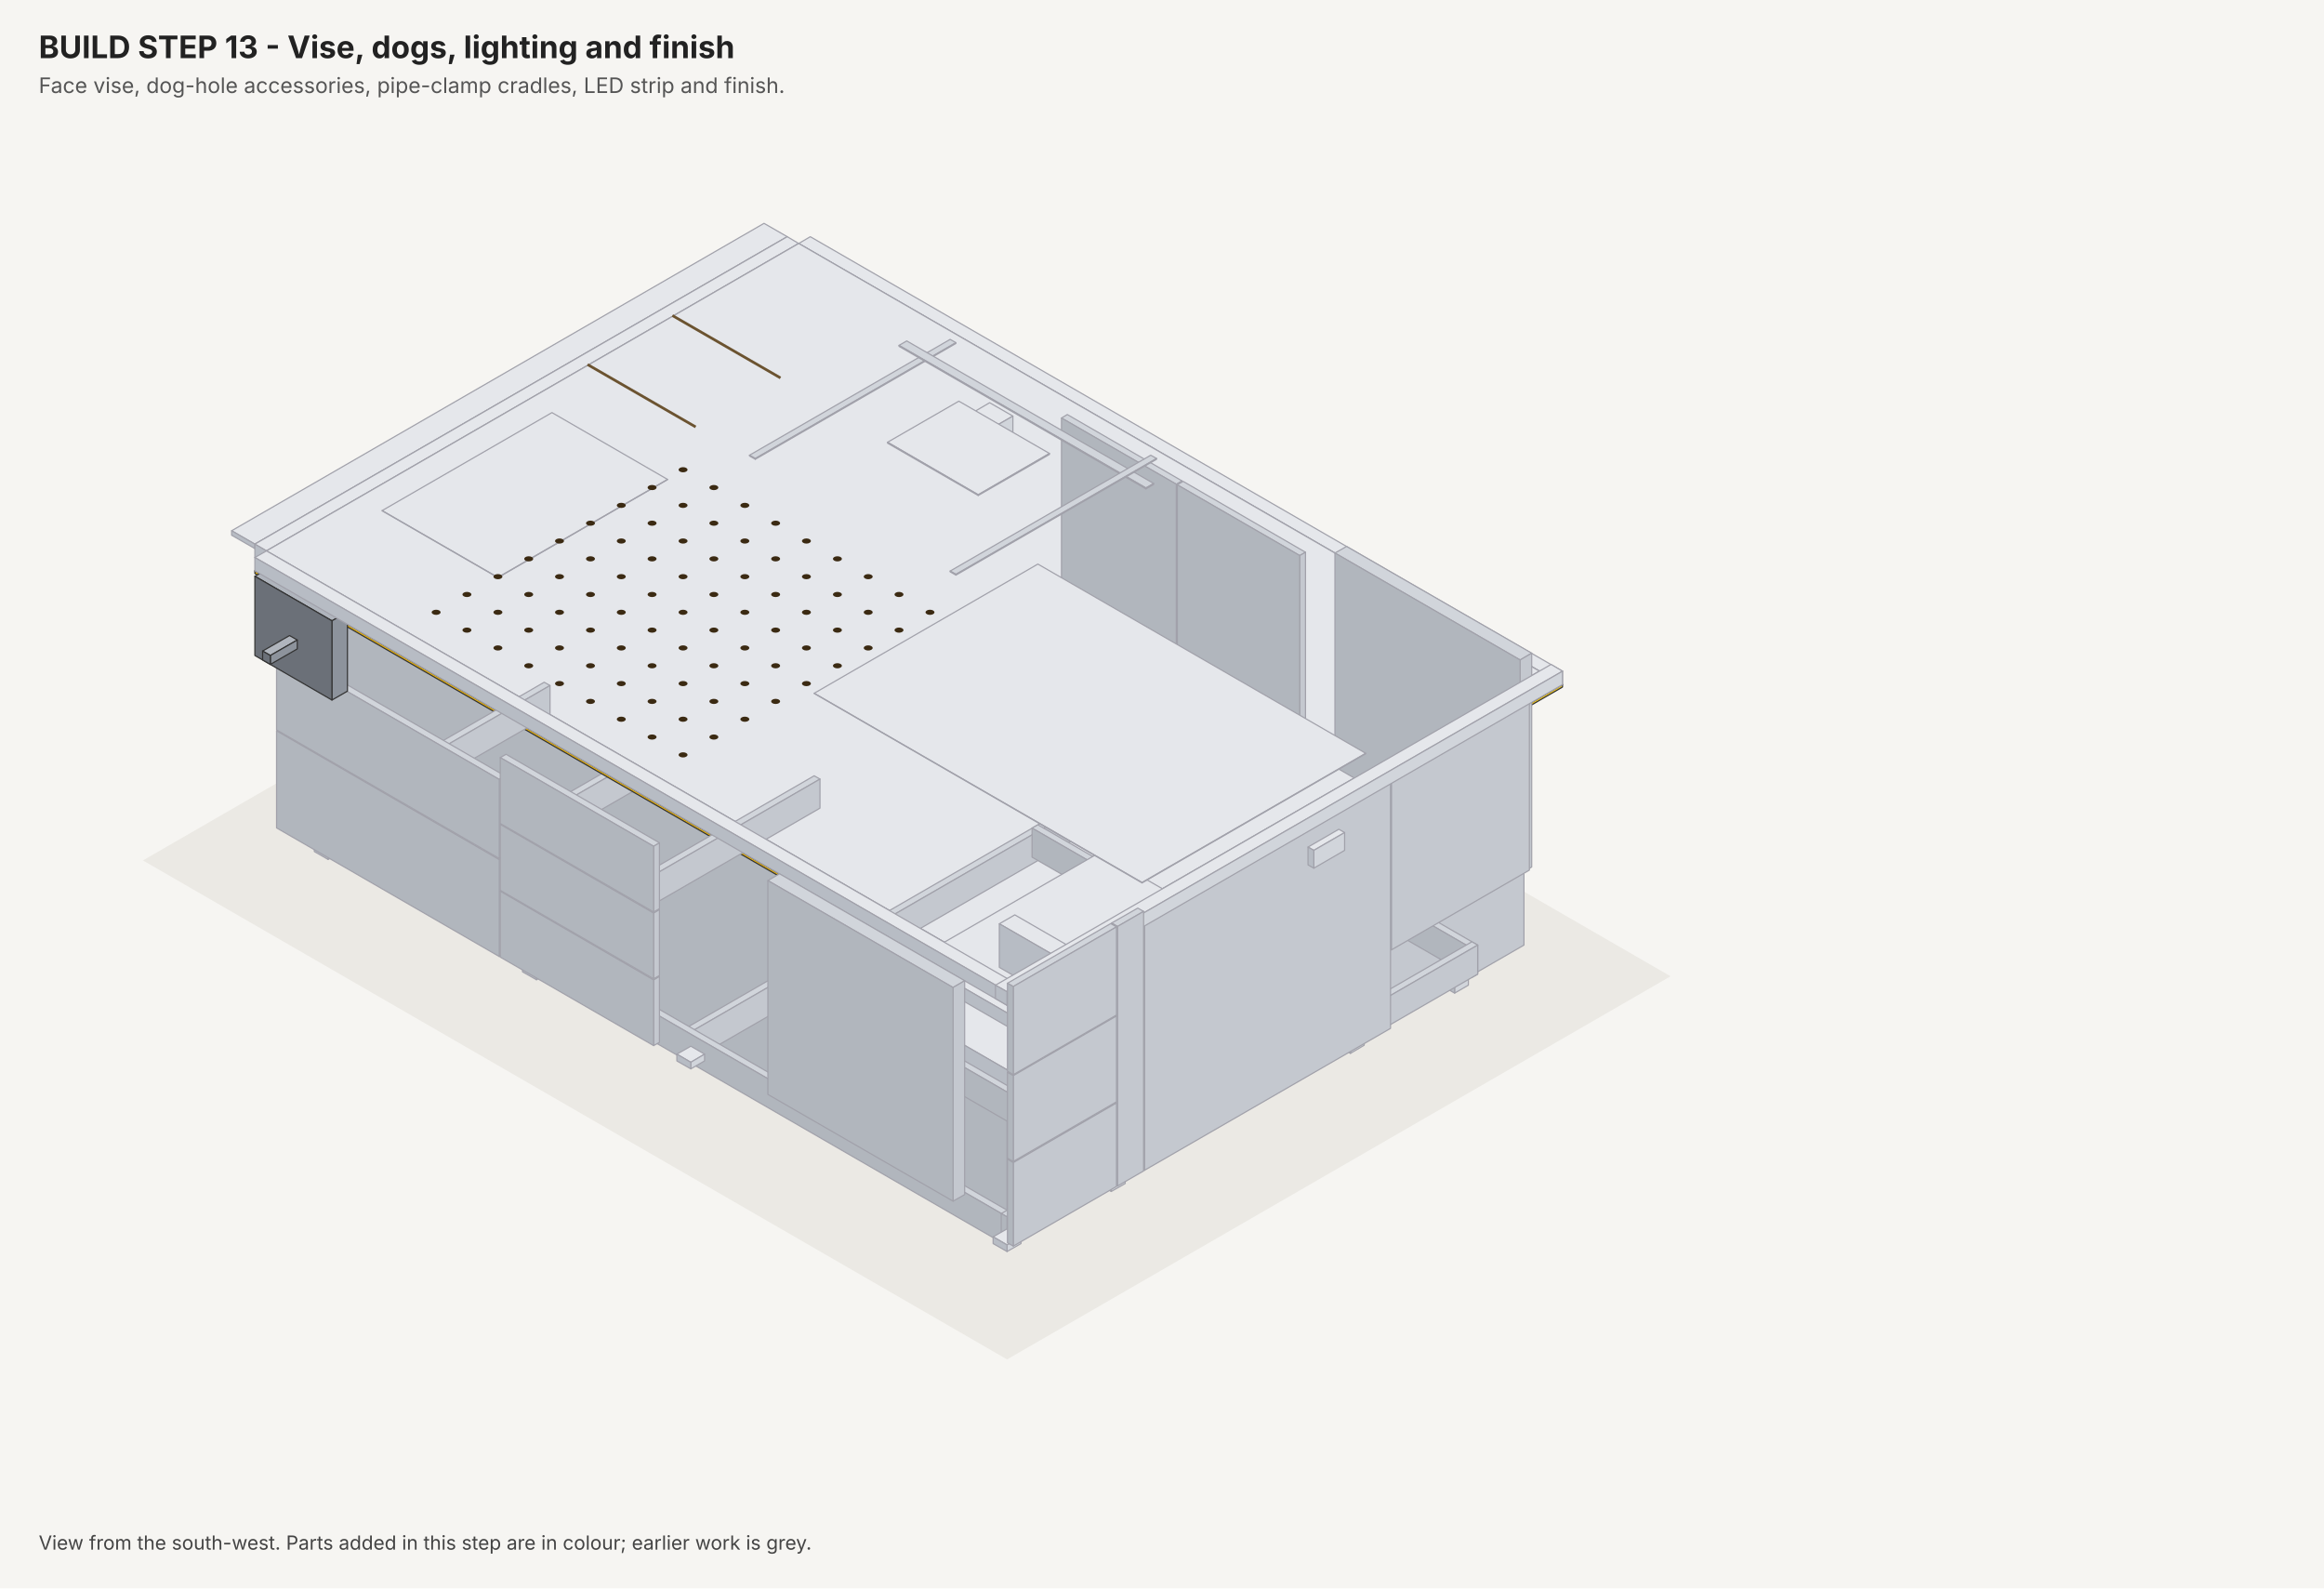
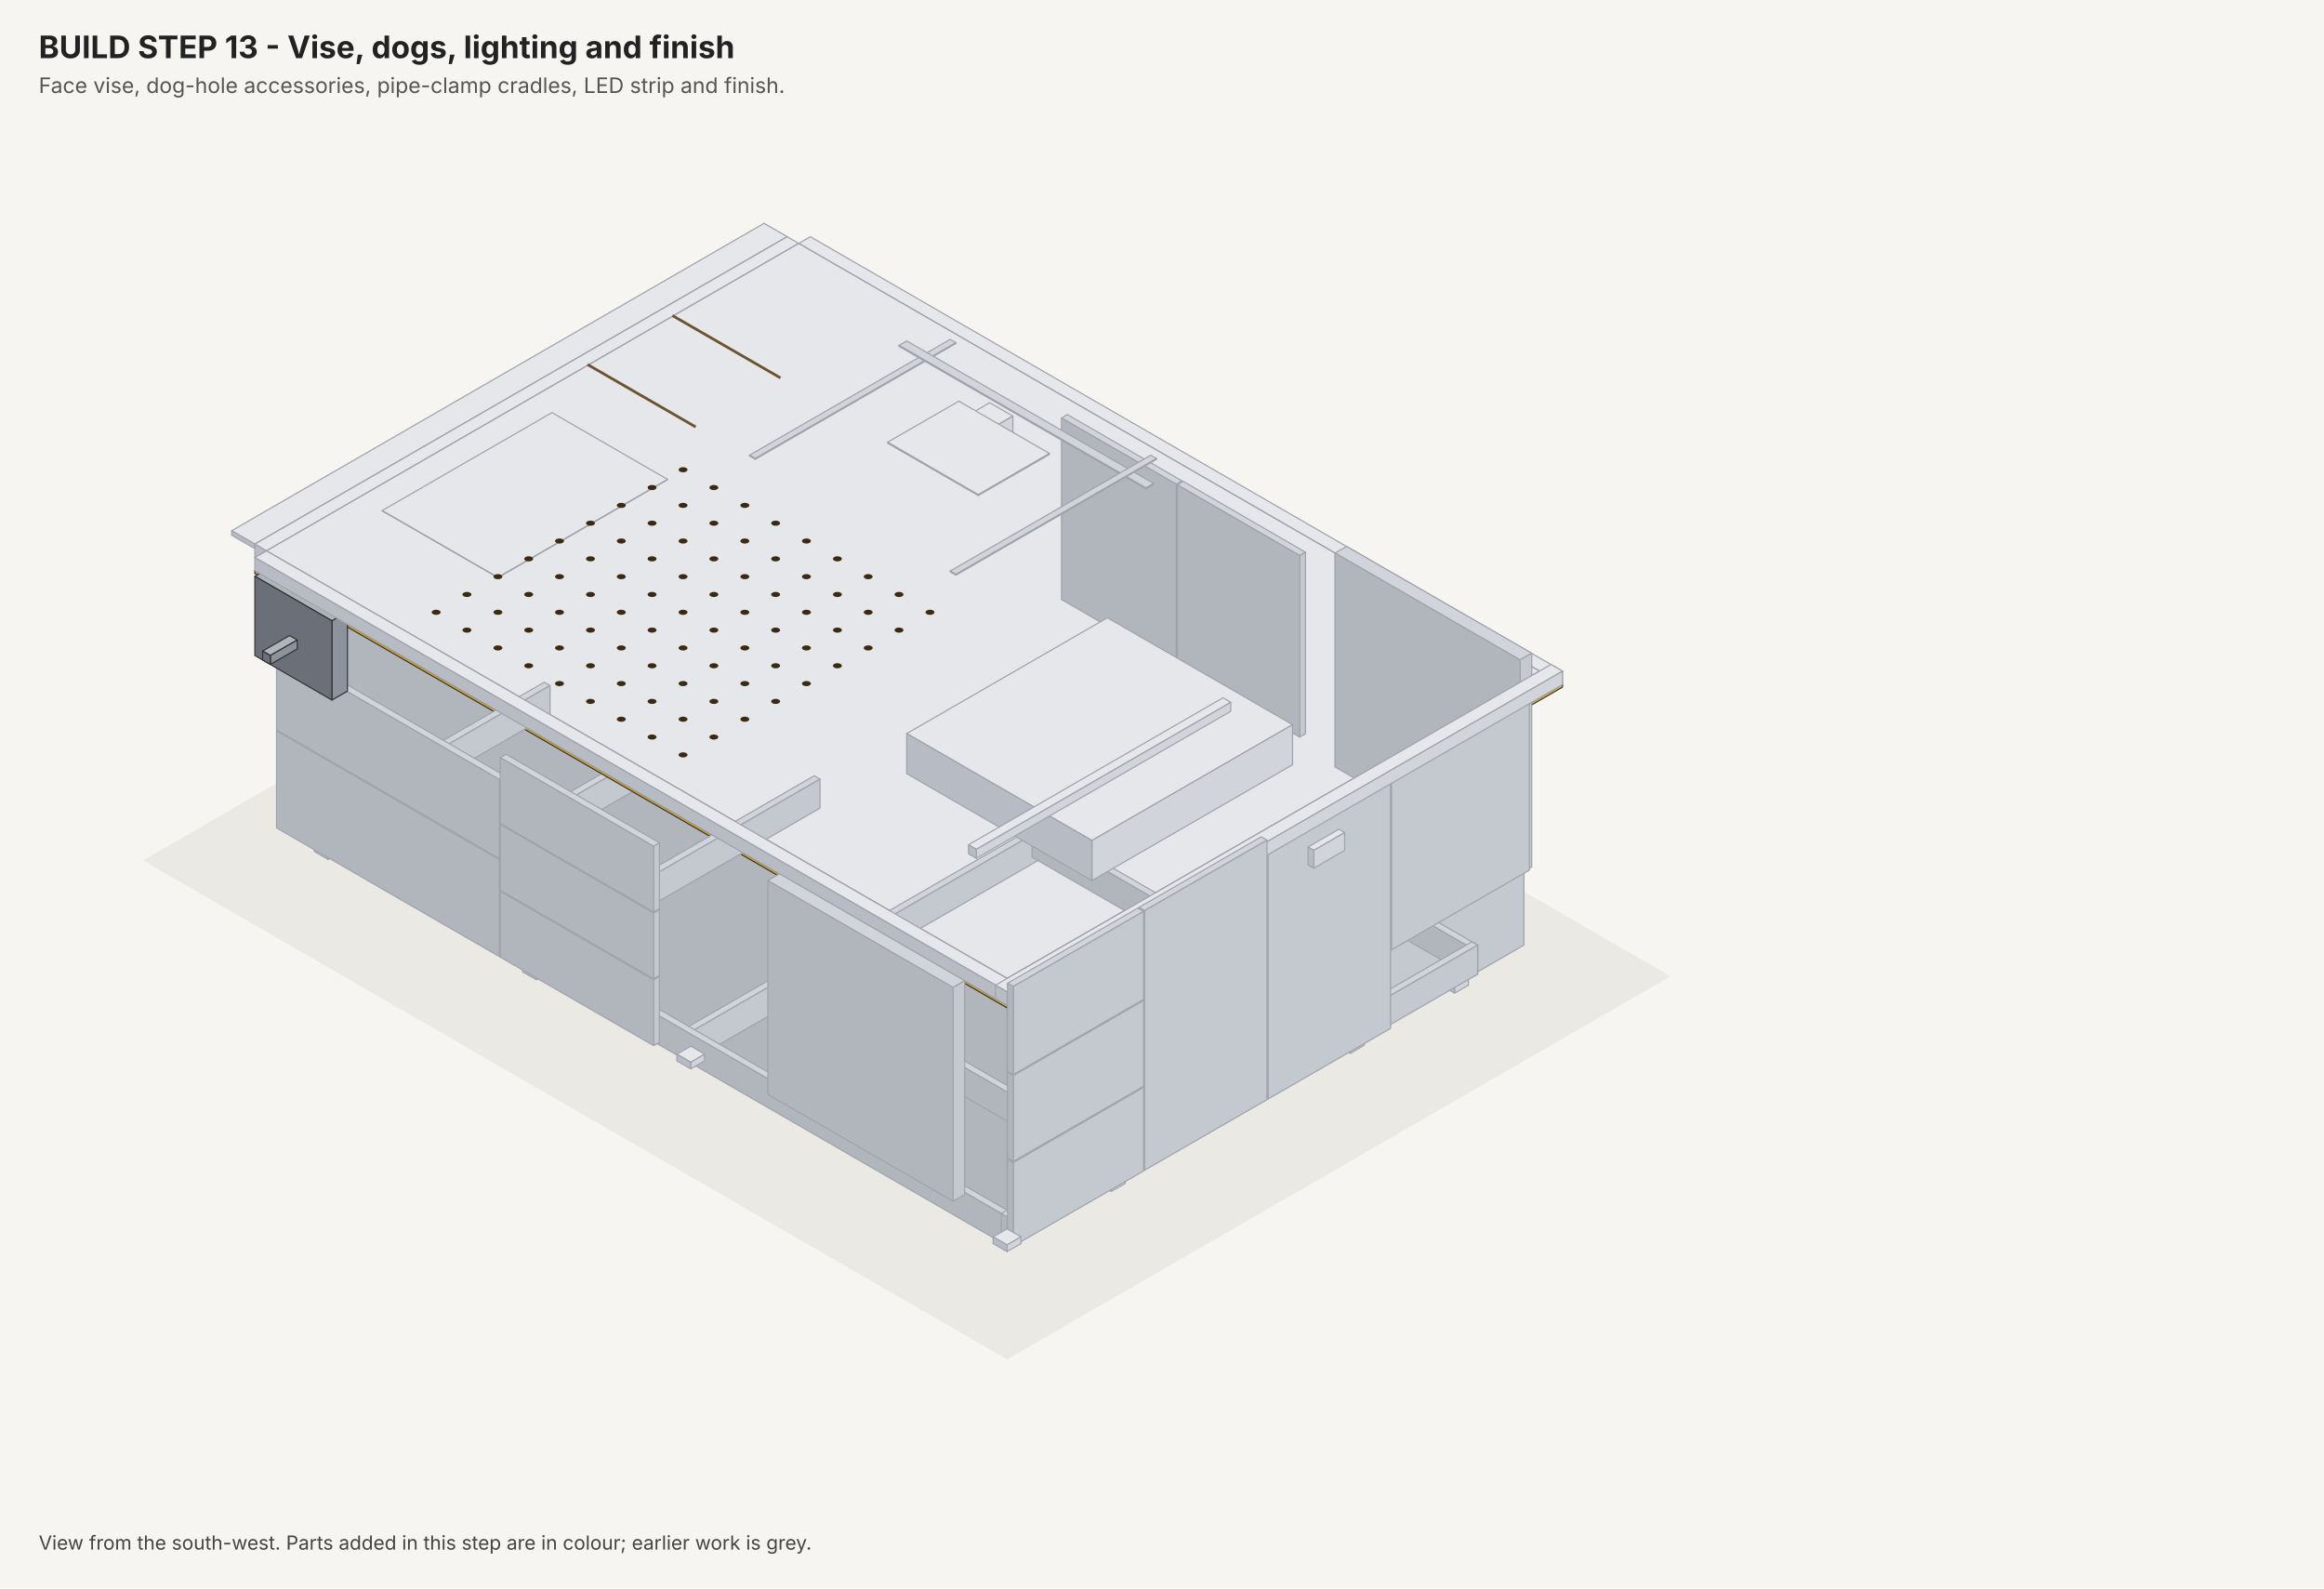
<svg xmlns="http://www.w3.org/2000/svg" viewBox="0 0 1200 820" width="1200" height="820" font-family="Inter, Helvetica, Arial, sans-serif">
  <rect width="1200" height="820" fill="#f6f5f2" />
  <text x="20.0" y="30.0" font-size="16" fill="#222" text-anchor="start" font-weight="bold">BUILD STEP 13  -  Vise, dogs, lighting and finish</text>
  <text x="20.0" y="48.0" font-size="11" fill="#555" text-anchor="start" font-weight="normal">Face vise, dog-hole accessories, pipe-clamp cradles, LED strip and finish.</text>
  <polygon points="520.0,701.8 862.6,504.0 416.4,246.4 73.8,444.2" fill="#ebe9e4" stroke="none" stroke-width="0.8" stroke-linejoin="round" />
  <polygon points="520.0,507.5 786.9,353.4 412.4,137.2 145.5,291.3" fill="#d1d5db" stroke="#a1a1aa" stroke-width="0.6" stroke-linejoin="round" />
  <polygon points="520.0,642.0 786.9,487.9 786.9,353.4 520.0,507.5" fill="#c4c8cf" stroke="#a1a1aa" stroke-width="0.6" stroke-linejoin="round" />
  <polygon points="520.0,642.0 145.5,425.8 145.5,291.3 520.0,507.5" fill="#b1b6bd" stroke="#a1a1aa" stroke-width="0.6" stroke-linejoin="round" />
  <polygon points="760.0,489.6 763.0,487.9 404.5,280.9 401.5,282.6" fill="#d1d5db" stroke="#a1a1aa" stroke-width="0.6" stroke-linejoin="round" />
  <polygon points="760.0,504.6 763.0,502.9 763.0,487.9 760.0,489.6" fill="#c4c8cf" stroke="#a1a1aa" stroke-width="0.6" stroke-linejoin="round" />
  <polygon points="760.0,504.6 401.5,297.6 401.5,282.6 760.0,489.6" fill="#b1b6bd" stroke="#a1a1aa" stroke-width="0.6" stroke-linejoin="round" />
  <polygon points="400.5,306.9 407.7,302.8 400.5,298.6 393.3,302.8" fill="#e5e7eb" stroke="#a1a1aa" stroke-width="0.6" stroke-linejoin="round" />
  <polygon points="400.5,310.3 407.7,306.2 407.7,302.8 400.5,306.9" fill="#d1d5db" stroke="#a1a1aa" stroke-width="0.6" stroke-linejoin="round" />
  <polygon points="400.5,310.3 393.3,306.2 393.3,302.8 400.5,306.9" fill="#b7bcc4" stroke="#a1a1aa" stroke-width="0.6" stroke-linejoin="round" />
  <polygon points="336.7,249.9 456.3,180.9 396.5,146.3 277.0,215.3" fill="#d1d5db" stroke="#a1a1aa" stroke-width="0.6" stroke-linejoin="round" />
  <polygon points="336.7,384.4 456.3,315.4 456.3,180.9 336.7,249.9" fill="#c4c8cf" stroke="#a1a1aa" stroke-width="0.6" stroke-linejoin="round" />
  <polygon points="336.7,384.4 277.0,349.9 277.0,215.3 336.7,249.9" fill="#b1b6bd" stroke="#a1a1aa" stroke-width="0.6" stroke-linejoin="round" />
  <polygon points="452.3,336.8 459.4,332.7 452.3,328.5 445.1,332.7" fill="#e5e7eb" stroke="#a1a1aa" stroke-width="0.6" stroke-linejoin="round" />
  <polygon points="452.3,340.2 459.4,336.1 459.4,332.7 452.3,336.8" fill="#d1d5db" stroke="#a1a1aa" stroke-width="0.6" stroke-linejoin="round" />
  <polygon points="452.3,340.2 445.1,336.1 445.1,332.7 452.3,336.8" fill="#b7bcc4" stroke="#a1a1aa" stroke-width="0.6" stroke-linejoin="round" />
  <polygon points="220.2,455.1 463.2,314.8 460.2,313.1 217.2,453.4" fill="#d1d5db" stroke="#a1a1aa" stroke-width="0.6" stroke-linejoin="round" />
  <polygon points="220.2,470.1 463.2,329.8 463.2,314.8 220.2,455.1" fill="#c4c8cf" stroke="#a1a1aa" stroke-width="0.6" stroke-linejoin="round" />
  <polygon points="220.2,470.1 217.2,468.4 217.2,453.4 220.2,455.1" fill="#b1b6bd" stroke="#a1a1aa" stroke-width="0.6" stroke-linejoin="round" />
  <polygon points="339.7,386.1 459.2,317.1 456.3,315.4 336.7,384.4" fill="#d1d5db" stroke="#a1a1aa" stroke-width="0.6" stroke-linejoin="round" />
  <polygon points="339.7,401.1 459.2,332.1 459.2,317.1 339.7,386.1" fill="#c4c8cf" stroke="#a1a1aa" stroke-width="0.6" stroke-linejoin="round" />
  <polygon points="339.7,401.1 336.7,399.4 336.7,384.4 339.7,386.1" fill="#b1b6bd" stroke="#a1a1aa" stroke-width="0.6" stroke-linejoin="round" />
  <polygon points="131.6,280.9 406.5,122.2 394.5,115.3 119.6,274.0" fill="#e5e7eb" stroke="#a1a1aa" stroke-width="0.6" stroke-linejoin="round" />
  <polygon points="131.6,283.2 406.5,124.5 406.5,122.2 131.6,280.9" fill="#d1d5db" stroke="#a1a1aa" stroke-width="0.6" stroke-linejoin="round" />
  <polygon points="131.6,283.2 119.6,276.3 119.6,274.0 131.6,280.9" fill="#b7bcc4" stroke="#a1a1aa" stroke-width="0.6" stroke-linejoin="round" />
  <polygon points="255.1,230.3 414.4,138.3 408.5,134.9 249.1,226.9" fill="#e5e7eb" stroke="#a1a1aa" stroke-width="0.6" stroke-linejoin="round" />
  <polygon points="255.1,244.1 414.4,152.1 414.4,138.3 255.1,230.3" fill="#d1d5db" stroke="#a1a1aa" stroke-width="0.6" stroke-linejoin="round" />
  <polygon points="255.1,244.1 249.1,240.7 249.1,226.9 255.1,230.3" fill="#b7bcc4" stroke="#a1a1aa" stroke-width="0.6" stroke-linejoin="round" />
  <polygon points="520.0,519.0 806.8,353.4 418.4,129.1 131.6,294.7" fill="#fef08a" stroke="#333" stroke-width="0.6" stroke-linejoin="round" />
  <polygon points="520.0,520.3 806.8,354.7 806.8,353.4 520.0,519.0" fill="#facc15" stroke="#333" stroke-width="0.6" stroke-linejoin="round" />
  <polygon points="520.0,520.3 131.6,296.1 131.6,294.7 520.0,519.0" fill="#eab308" stroke="#333" stroke-width="0.6" stroke-linejoin="round" />
  <polygon points="800.9,349.9 806.8,346.5 418.4,122.2 412.4,125.7" fill="#e5e7eb" stroke="#a1a1aa" stroke-width="0.6" stroke-linejoin="round" />
  <polygon points="800.9,356.8 806.8,353.4 806.8,346.5 800.9,349.9" fill="#d1d5db" stroke="#a1a1aa" stroke-width="0.6" stroke-linejoin="round" />
  <polygon points="800.9,356.8 412.4,132.6 412.4,125.7 800.9,349.9" fill="#b7bcc4" stroke="#a1a1aa" stroke-width="0.6" stroke-linejoin="round" />
  <polygon points="137.6,284.4 412.4,125.7 406.5,122.2 131.6,280.9" fill="#e5e7eb" stroke="#a1a1aa" stroke-width="0.6" stroke-linejoin="round" />
  <polygon points="137.6,291.3 412.4,132.6 412.4,125.7 137.6,284.4" fill="#d1d5db" stroke="#a1a1aa" stroke-width="0.6" stroke-linejoin="round" />
  <polygon points="137.6,291.3 131.6,287.8 131.6,280.9 137.6,284.4" fill="#b7bcc4" stroke="#a1a1aa" stroke-width="0.6" stroke-linejoin="round" />
  <polygon points="547.6,215.5 550.6,213.8 491.4,179.5 488.4,181.3" fill="#d1d5db" stroke="#a1a1aa" stroke-width="0.6" stroke-linejoin="round" />
  <polygon points="547.6,309.2 550.6,307.5 550.6,213.8 547.6,215.5" fill="#c4c8cf" stroke="#a1a1aa" stroke-width="0.6" stroke-linejoin="round" />
  <polygon points="547.6,309.2 488.4,275.0 488.4,181.3 547.6,215.5" fill="#b1b6bd" stroke="#a1a1aa" stroke-width="0.6" stroke-linejoin="round" />
  <polygon points="520.0,508.6 794.9,349.9 412.4,129.1 137.6,287.8" fill="#e5e7eb" stroke="#a1a1aa" stroke-width="0.6" stroke-linejoin="round" />
  <polygon points="520.0,512.0 794.9,353.4 794.9,349.9 520.0,508.6" fill="#d1d5db" stroke="#a1a1aa" stroke-width="0.6" stroke-linejoin="round" />
  <polygon points="520.0,512.0 137.6,291.3 137.6,287.8 520.0,508.6" fill="#b7bcc4" stroke="#a1a1aa" stroke-width="0.6" stroke-linejoin="round" />
  <polygon points="520.0,505.1 794.9,346.5 412.4,125.7 137.6,284.4" fill="#e5e7eb" stroke="#a1a1aa" stroke-width="0.6" stroke-linejoin="round" />
  <polygon points="520.0,508.6 794.9,349.9 794.9,346.5 520.0,505.1" fill="#d1d5db" stroke="#a1a1aa" stroke-width="0.6" stroke-linejoin="round" />
  <polygon points="520.0,508.6 137.6,287.8 137.6,284.4 520.0,505.1" fill="#b7bcc4" stroke="#a1a1aa" stroke-width="0.6" stroke-linejoin="round" />
  <polygon points="164.5,422.9 284.0,353.9 281.0,352.2 161.5,421.2" fill="#d1d5db" stroke="#a1a1aa" stroke-width="0.6" stroke-linejoin="round" />
  <polygon points="164.5,437.9 284.0,368.9 284.0,353.9 164.5,422.9" fill="#c4c8cf" stroke="#a1a1aa" stroke-width="0.6" stroke-linejoin="round" />
  <polygon points="164.5,437.9 161.5,436.1 161.5,421.2 164.5,422.9" fill="#b1b6bd" stroke="#a1a1aa" stroke-width="0.6" stroke-linejoin="round" />
  <polygon points="607.4,250.0 610.4,248.3 551.1,214.0 548.1,215.8" fill="#d1d5db" stroke="#a1a1aa" stroke-width="0.6" stroke-linejoin="round" />
  <polygon points="607.4,343.7 610.4,342.0 610.4,248.3 607.4,250.0" fill="#c4c8cf" stroke="#a1a1aa" stroke-width="0.6" stroke-linejoin="round" />
  <polygon points="607.4,343.7 548.1,309.5 548.1,215.8 607.4,250.0" fill="#b1b6bd" stroke="#a1a1aa" stroke-width="0.6" stroke-linejoin="round" />
  <polygon points="514.0,220.0 523.0,214.8 511.0,207.9 502.1,213.1" fill="#e5e7eb" stroke="#a1a1aa" stroke-width="0.6" stroke-linejoin="round" />
  <polygon points="514.0,229.2 523.0,224.0 523.0,214.8 514.0,220.0" fill="#d1d5db" stroke="#a1a1aa" stroke-width="0.6" stroke-linejoin="round" />
  <polygon points="514.0,229.2 502.1,222.3 502.1,213.1 514.0,220.0" fill="#b7bcc4" stroke="#a1a1aa" stroke-width="0.6" stroke-linejoin="round" />
  <polygon points="587.7,415.0 594.9,410.9 587.7,406.7 580.6,410.9" fill="#e5e7eb" stroke="#a1a1aa" stroke-width="0.6" stroke-linejoin="round" />
  <polygon points="587.7,418.4 594.9,414.3 594.9,410.9 587.7,415.0" fill="#d1d5db" stroke="#a1a1aa" stroke-width="0.6" stroke-linejoin="round" />
  <polygon points="587.7,418.4 580.6,414.3 580.6,410.9 587.7,415.0" fill="#b7bcc4" stroke="#a1a1aa" stroke-width="0.6" stroke-linejoin="round" />
  <polygon points="355.7,533.3 598.7,393.0 595.7,391.3 352.7,531.6" fill="#d1d5db" stroke="#a1a1aa" stroke-width="0.6" stroke-linejoin="round" />
  <polygon points="355.7,548.3 598.7,408.0 598.7,393.0 355.7,533.3" fill="#c4c8cf" stroke="#a1a1aa" stroke-width="0.6" stroke-linejoin="round" />
  <polygon points="355.7,548.3 352.7,546.5 352.7,531.6 355.7,533.3" fill="#b1b6bd" stroke="#a1a1aa" stroke-width="0.6" stroke-linejoin="round" />
  <polygon points="390.0,236.7 493.6,176.9 490.6,175.2 387.0,235.0" fill="#d1d5db" stroke="#a1a1aa" stroke-width="0.6" stroke-linejoin="round" />
  <polygon points="390.0,237.1 493.6,177.3 493.6,176.9 390.0,236.7" fill="#c4c8cf" stroke="#a1a1aa" stroke-width="0.6" stroke-linejoin="round" />
  <polygon points="390.0,237.1 387.0,235.4 387.0,235.0 390.0,236.7" fill="#b1b6bd" stroke="#a1a1aa" stroke-width="0.6" stroke-linejoin="round" />
  <polygon points="591.7,251.9 595.7,249.6 468.2,176.0 464.2,178.3" fill="#d1d5db" stroke="#a1a1aa" stroke-width="0.6" stroke-linejoin="round" />
  <polygon points="591.7,252.4 595.7,250.1 595.7,249.6 591.7,251.9" fill="#c4c8cf" stroke="#a1a1aa" stroke-width="0.6" stroke-linejoin="round" />
  <polygon points="591.7,252.4 464.2,178.8 464.2,178.3 591.7,251.9" fill="#b1b6bd" stroke="#a1a1aa" stroke-width="0.6" stroke-linejoin="round" />
  <polygon points="276.0,487.3 423.4,402.2 420.4,400.5 273.0,485.6" fill="#d1d5db" stroke="#a1a1aa" stroke-width="0.6" stroke-linejoin="round" />
  <polygon points="276.0,502.3 423.4,417.2 423.4,402.2 276.0,487.3" fill="#c4c8cf" stroke="#a1a1aa" stroke-width="0.6" stroke-linejoin="round" />
  <polygon points="276.0,502.3 273.0,500.6 273.0,485.6 276.0,487.3" fill="#b1b6bd" stroke="#a1a1aa" stroke-width="0.6" stroke-linejoin="round" />
  <polygon points="671.1,286.8 674.1,285.1 610.9,248.5 607.9,250.3" fill="#d1d5db" stroke="#a1a1aa" stroke-width="0.6" stroke-linejoin="round" />
  <polygon points="671.1,380.5 674.1,378.8 674.1,285.1 671.1,286.8" fill="#c4c8cf" stroke="#a1a1aa" stroke-width="0.6" stroke-linejoin="round" />
  <polygon points="671.1,380.5 607.9,344.0 607.9,250.3 671.1,286.8" fill="#b1b6bd" stroke="#a1a1aa" stroke-width="0.6" stroke-linejoin="round" />
  <polygon points="169.4,440.3 176.6,436.1 169.4,432.0 162.3,436.1" fill="#e5e7eb" stroke="#a1a1aa" stroke-width="0.6" stroke-linejoin="round" />
  <polygon points="169.4,443.7 176.6,439.6 176.6,436.1 169.4,440.3" fill="#d1d5db" stroke="#a1a1aa" stroke-width="0.6" stroke-linejoin="round" />
  <polygon points="169.4,443.7 162.3,439.6 162.3,436.1 169.4,440.3" fill="#b7bcc4" stroke="#a1a1aa" stroke-width="0.6" stroke-linejoin="round" />
  <polygon points="520.0,628.2 523.0,626.5 164.5,419.5 161.5,421.2" fill="#d1d5db" stroke="#a1a1aa" stroke-width="0.6" stroke-linejoin="round" />
  <polygon points="520.0,643.1 523.0,641.4 523.0,626.5 520.0,628.2" fill="#c4c8cf" stroke="#a1a1aa" stroke-width="0.6" stroke-linejoin="round" />
  <polygon points="520.0,643.1 161.5,436.1 161.5,421.2 520.0,628.2" fill="#b1b6bd" stroke="#a1a1aa" stroke-width="0.6" stroke-linejoin="round" />
  <polygon points="700.3,524.1 703.3,522.4 535.9,425.8 532.9,427.5" fill="#d1d5db" stroke="#a1a1aa" stroke-width="0.6" stroke-linejoin="round" />
  <polygon points="700.3,539.1 703.3,537.4 703.3,522.4 700.3,524.1" fill="#c4c8cf" stroke="#a1a1aa" stroke-width="0.6" stroke-linejoin="round" />
  <polygon points="700.3,539.1 532.9,442.5 532.9,427.5 700.3,524.1" fill="#b1b6bd" stroke="#a1a1aa" stroke-width="0.6" stroke-linejoin="round" />
  <polygon points="505.1,255.4 541.9,234.1 495.1,207.1 458.3,228.3" fill="#e5e7eb" stroke="#a1a1aa" stroke-width="0.6" stroke-linejoin="round" />
  <polygon points="505.1,255.8 541.9,234.6 541.9,234.1 505.1,255.4" fill="#d1d5db" stroke="#a1a1aa" stroke-width="0.6" stroke-linejoin="round" />
  <polygon points="505.1,255.8 458.3,228.8 458.3,228.3 505.1,255.4" fill="#b7bcc4" stroke="#a1a1aa" stroke-width="0.6" stroke-linejoin="round" />
  <polygon points="257.1,298.1 344.7,247.5 285.0,213.0 197.3,263.6" fill="#e5e7eb" stroke="#a1a1aa" stroke-width="0.6" stroke-linejoin="round" />
  <polygon points="257.1,298.2 344.7,247.6 344.7,247.5 257.1,298.1" fill="#d1d5db" stroke="#a1a1aa" stroke-width="0.6" stroke-linejoin="round" />
  <polygon points="257.1,298.2 197.3,263.7 197.3,263.6 257.1,298.1" fill="#b7bcc4" stroke="#a1a1aa" stroke-width="0.6" stroke-linejoin="round" />
  <polygon points="257.8,443.8 260.8,442.0 145.8,375.6 142.8,377.3" fill="#d1d5db" stroke="#a1a1aa" stroke-width="0.6" stroke-linejoin="round" />
  <polygon points="257.8,493.8 260.8,492.1 260.8,442.0 257.8,443.8" fill="#c4c8cf" stroke="#a1a1aa" stroke-width="0.6" stroke-linejoin="round" />
  <polygon points="257.8,493.8 142.8,427.4 142.8,377.3 257.8,443.8" fill="#b1b6bd" stroke="#a1a1aa" stroke-width="0.6" stroke-linejoin="round" />
  <polygon points="784.9,340.7 790.9,337.2 695.3,282.1 689.3,285.5" fill="#d1d5db" stroke="#a1a1aa" stroke-width="0.6" stroke-linejoin="round" />
  <polygon points="784.9,451.1 790.9,447.6 790.9,337.2 784.9,340.7" fill="#c4c8cf" stroke="#a1a1aa" stroke-width="0.6" stroke-linejoin="round" />
  <polygon points="784.9,451.1 689.3,395.9 689.3,285.5 784.9,340.7" fill="#b1b6bd" stroke="#a1a1aa" stroke-width="0.6" stroke-linejoin="round" />
  <polygon points="493.6,296.5 597.2,236.7 594.2,235.0 490.6,294.8" fill="#d1d5db" stroke="#a1a1aa" stroke-width="0.6" stroke-linejoin="round" />
  <polygon points="493.6,296.9 597.2,237.1 597.2,236.7 493.6,296.5" fill="#c4c8cf" stroke="#a1a1aa" stroke-width="0.6" stroke-linejoin="round" />
  <polygon points="493.6,296.9 490.6,295.2 490.6,294.8 493.6,296.5" fill="#b1b6bd" stroke="#a1a1aa" stroke-width="0.6" stroke-linejoin="round" />
  <polygon points="257.8,402.4 260.8,400.6 145.8,334.2 142.8,335.9" fill="#d1d5db" stroke="#a1a1aa" stroke-width="0.6" stroke-linejoin="round" />
  <polygon points="257.8,443.2 260.8,441.5 260.8,400.6 257.8,402.4" fill="#c4c8cf" stroke="#a1a1aa" stroke-width="0.6" stroke-linejoin="round" />
  <polygon points="257.8,443.2 142.8,376.8 142.8,335.9 257.8,402.4" fill="#b1b6bd" stroke="#a1a1aa" stroke-width="0.6" stroke-linejoin="round" />
-   <polygon points="559.8,575.3 655.4,520.1 567.8,469.5 472.2,524.7" fill="#e5e7eb" stroke="#a1a1aa" stroke-width="0.6" stroke-linejoin="round" />
-   <polygon points="559.8,586.8 655.4,531.6 655.4,520.1 559.8,575.3" fill="#d1d5db" stroke="#a1a1aa" stroke-width="0.6" stroke-linejoin="round" />
-   <polygon points="559.8,586.8 472.2,536.2 472.2,524.7 559.8,575.3" fill="#b7bcc4" stroke="#a1a1aa" stroke-width="0.6" stroke-linejoin="round" />
  <polygon points="277.0,502.4 284.2,498.2 277.0,494.1 269.8,498.2" fill="#e5e7eb" stroke="#a1a1aa" stroke-width="0.6" stroke-linejoin="round" />
  <polygon points="277.0,505.8 284.2,501.7 284.2,498.2 277.0,502.4" fill="#d1d5db" stroke="#a1a1aa" stroke-width="0.6" stroke-linejoin="round" />
  <polygon points="277.0,505.8 269.8,501.7 269.8,498.2 277.0,502.4" fill="#b7bcc4" stroke="#a1a1aa" stroke-width="0.6" stroke-linejoin="round" />
-   <polygon points="559.8,545.9 655.4,490.7 567.8,440.1 472.2,495.3" fill="#e5e7eb" stroke="#a1a1aa" stroke-width="0.6" stroke-linejoin="round" />
-   <polygon points="559.8,552.8 655.4,497.6 655.4,490.7 559.8,545.9" fill="#d1d5db" stroke="#a1a1aa" stroke-width="0.6" stroke-linejoin="round" />
-   <polygon points="559.8,552.8 472.2,502.2 472.2,495.3 559.8,545.9" fill="#b7bcc4" stroke="#a1a1aa" stroke-width="0.6" stroke-linejoin="round" />
  <polygon points="751.1,509.3 758.2,505.1 751.1,501.0 743.9,505.1" fill="#e5e7eb" stroke="#a1a1aa" stroke-width="0.6" stroke-linejoin="round" />
  <polygon points="751.1,512.7 758.2,508.6 758.2,505.1 751.1,509.3" fill="#d1d5db" stroke="#a1a1aa" stroke-width="0.6" stroke-linejoin="round" />
  <polygon points="751.1,512.7 743.9,508.6 743.9,505.1 751.1,509.3" fill="#b7bcc4" stroke="#a1a1aa" stroke-width="0.6" stroke-linejoin="round" />
  <polygon points="703.3,522.4 763.0,487.9 760.0,486.2 700.3,520.7" fill="#d1d5db" stroke="#a1a1aa" stroke-width="0.6" stroke-linejoin="round" />
  <polygon points="703.3,537.4 763.0,502.9 763.0,487.9 703.3,522.4" fill="#c4c8cf" stroke="#a1a1aa" stroke-width="0.6" stroke-linejoin="round" />
  <polygon points="703.3,537.4 700.3,535.6 700.3,520.7 703.3,522.4" fill="#b1b6bd" stroke="#a1a1aa" stroke-width="0.6" stroke-linejoin="round" />
  <polygon points="171.4,320.5 179.4,315.9 139.6,292.9 131.6,297.5" fill="#b0b5bd" stroke="#333" stroke-width="0.6" stroke-linejoin="round" />
  <polygon points="171.4,361.4 179.4,356.8 179.4,315.9 171.4,320.5" fill="#8d939c" stroke="#333" stroke-width="0.6" stroke-linejoin="round" />
  <polygon points="171.4,361.4 131.6,338.4 131.6,297.5 171.4,320.5" fill="#6b7078" stroke="#333" stroke-width="0.6" stroke-linejoin="round" />
-   <polygon points="603.7,527.5 611.6,522.9 524.0,472.3 516.0,476.9" fill="#e5e7eb" stroke="#a1a1aa" stroke-width="0.6" stroke-linejoin="round" />
-   <polygon points="603.7,550.0 611.6,545.4 611.6,522.9 603.7,527.5" fill="#d1d5db" stroke="#a1a1aa" stroke-width="0.6" stroke-linejoin="round" />
-   <polygon points="603.7,550.0 516.0,499.4 516.0,476.9 603.7,527.5" fill="#b7bcc4" stroke="#a1a1aa" stroke-width="0.6" stroke-linejoin="round" />
  <polygon points="575.8,596.0 578.8,594.3 411.4,497.7 408.5,499.4" fill="#d1d5db" stroke="#a1a1aa" stroke-width="0.6" stroke-linejoin="round" />
  <polygon points="575.8,611.0 578.8,609.2 578.8,594.3 575.8,596.0" fill="#c4c8cf" stroke="#a1a1aa" stroke-width="0.6" stroke-linejoin="round" />
  <polygon points="575.8,611.0 408.5,514.4 408.5,499.4 575.8,596.0" fill="#b1b6bd" stroke="#a1a1aa" stroke-width="0.6" stroke-linejoin="round" />
  <polygon points="337.5,505.9 340.5,504.1 261.3,458.4 258.3,460.1" fill="#d1d5db" stroke="#a1a1aa" stroke-width="0.6" stroke-linejoin="round" />
  <polygon points="337.5,539.8 340.5,538.1 340.5,504.1 337.5,505.9" fill="#c4c8cf" stroke="#a1a1aa" stroke-width="0.6" stroke-linejoin="round" />
  <polygon points="337.5,539.8 258.3,494.1 258.3,460.1 337.5,505.9" fill="#b1b6bd" stroke="#a1a1aa" stroke-width="0.6" stroke-linejoin="round" />
  <polygon points="520.0,512.0 526.0,508.6 137.6,284.4 131.6,287.8" fill="#e5e7eb" stroke="#a1a1aa" stroke-width="0.6" stroke-linejoin="round" />
  <polygon points="520.0,519.0 526.0,515.5 526.0,508.6 520.0,512.0" fill="#d1d5db" stroke="#a1a1aa" stroke-width="0.6" stroke-linejoin="round" />
  <polygon points="520.0,519.0 131.6,294.7 131.6,287.8 520.0,512.0" fill="#b7bcc4" stroke="#a1a1aa" stroke-width="0.6" stroke-linejoin="round" />
-   <polygon points="589.7,455.6 705.2,388.9 535.9,291.2 420.4,357.9" fill="#e5e7eb" stroke="#a1a1aa" stroke-width="0.6" stroke-linejoin="round" />
-   <polygon points="589.7,455.8 705.2,389.1 705.2,388.9 589.7,455.6" fill="#d1d5db" stroke="#a1a1aa" stroke-width="0.6" stroke-linejoin="round" />
-   <polygon points="589.7,455.8 420.4,358.0 420.4,357.9 589.7,455.6" fill="#b7bcc4" stroke="#a1a1aa" stroke-width="0.6" stroke-linejoin="round" />
  <polygon points="139.6,338.4 153.5,330.4 149.5,328.1 135.6,336.1" fill="#b0b5bd" stroke="#333" stroke-width="0.6" stroke-linejoin="round" />
  <polygon points="139.6,343.0 153.5,335.0 153.5,330.4 139.6,338.4" fill="#8d939c" stroke="#333" stroke-width="0.6" stroke-linejoin="round" />
  <polygon points="139.6,343.0 135.6,340.7 135.6,336.1 139.6,338.4" fill="#6b7078" stroke="#333" stroke-width="0.6" stroke-linejoin="round" />
  <polygon points="697.3,540.3 704.4,536.2 697.3,532.1 690.1,536.2" fill="#e5e7eb" stroke="#a1a1aa" stroke-width="0.6" stroke-linejoin="round" />
  <polygon points="697.3,543.8 704.4,539.6 704.4,536.2 697.3,540.3" fill="#d1d5db" stroke="#a1a1aa" stroke-width="0.6" stroke-linejoin="round" />
  <polygon points="697.3,543.8 690.1,539.6 690.1,536.2 697.3,540.3" fill="#b7bcc4" stroke="#a1a1aa" stroke-width="0.6" stroke-linejoin="round" />
  <polygon points="718.4,396.6 789.7,355.5 786.7,353.8 715.4,394.9" fill="#d1d5db" stroke="#a1a1aa" stroke-width="0.6" stroke-linejoin="round" />
  <polygon points="718.4,490.4 789.7,449.2 789.7,355.5 718.4,396.6" fill="#c4c8cf" stroke="#a1a1aa" stroke-width="0.6" stroke-linejoin="round" />
  <polygon points="718.4,490.4 715.4,488.6 715.4,394.9 718.4,396.6" fill="#b1b6bd" stroke="#a1a1aa" stroke-width="0.6" stroke-linejoin="round" />
  <polygon points="337.5,471.4 340.5,469.6 261.3,423.9 258.3,425.6" fill="#d1d5db" stroke="#a1a1aa" stroke-width="0.6" stroke-linejoin="round" />
  <polygon points="337.5,505.3 340.5,503.6 340.5,469.6 337.5,471.4" fill="#c4c8cf" stroke="#a1a1aa" stroke-width="0.6" stroke-linejoin="round" />
  <polygon points="337.5,505.3 258.3,459.6 258.3,425.6 337.5,471.4" fill="#b1b6bd" stroke="#a1a1aa" stroke-width="0.6" stroke-linejoin="round" />
  <polygon points="356.7,548.4 363.8,544.2 356.7,540.1 349.5,544.2" fill="#e5e7eb" stroke="#a1a1aa" stroke-width="0.6" stroke-linejoin="round" />
  <polygon points="356.7,551.8 363.8,547.7 363.8,544.2 356.7,548.4" fill="#d1d5db" stroke="#a1a1aa" stroke-width="0.6" stroke-linejoin="round" />
  <polygon points="356.7,551.8 349.5,547.7 349.5,544.2 356.7,548.4" fill="#b7bcc4" stroke="#a1a1aa" stroke-width="0.6" stroke-linejoin="round" />
+   <polygon points="563.8,433.9 667.4,374.1 571.8,318.9 468.2,378.7" fill="#e5e7eb" stroke="#a1a1aa" stroke-width="0.6" stroke-linejoin="round" />
+   <polygon points="563.8,454.6 667.4,394.8 667.4,374.1 563.8,433.9" fill="#d1d5db" stroke="#a1a1aa" stroke-width="0.6" stroke-linejoin="round" />
+   <polygon points="563.8,454.6 468.2,399.4 468.2,378.7 563.8,433.9" fill="#b7bcc4" stroke="#a1a1aa" stroke-width="0.6" stroke-linejoin="round" />
  <polygon points="337.5,436.9 340.5,435.1 261.3,389.4 258.3,391.1" fill="#d1d5db" stroke="#a1a1aa" stroke-width="0.6" stroke-linejoin="round" />
  <polygon points="337.5,470.8 340.5,469.1 340.5,435.1 337.5,436.9" fill="#c4c8cf" stroke="#a1a1aa" stroke-width="0.6" stroke-linejoin="round" />
  <polygon points="337.5,470.8 258.3,425.1 258.3,391.1 337.5,436.9" fill="#b1b6bd" stroke="#a1a1aa" stroke-width="0.6" stroke-linejoin="round" />
-   <polygon points="590.9,470.2 718.0,396.9 715.0,395.2 588.0,468.5" fill="#d1d5db" stroke="#a1a1aa" stroke-width="0.6" stroke-linejoin="round" />
-   <polygon points="590.9,604.2 718.0,530.9 718.0,396.9 590.9,470.2" fill="#c4c8cf" stroke="#a1a1aa" stroke-width="0.6" stroke-linejoin="round" />
-   <polygon points="590.9,604.2 588.0,602.5 588.0,468.5 590.9,470.2" fill="#b1b6bd" stroke="#a1a1aa" stroke-width="0.6" stroke-linejoin="round" />
+   <polygon points="654.7,433.4 718.0,396.9 715.0,395.2 651.7,431.7" fill="#d1d5db" stroke="#a1a1aa" stroke-width="0.6" stroke-linejoin="round" />
+   <polygon points="654.7,567.4 718.0,530.9 718.0,396.9 654.7,433.4" fill="#c4c8cf" stroke="#a1a1aa" stroke-width="0.6" stroke-linejoin="round" />
+   <polygon points="654.7,567.4 651.7,565.7 651.7,431.7 654.7,433.4" fill="#b1b6bd" stroke="#a1a1aa" stroke-width="0.6" stroke-linejoin="round" />
+   <polygon points="504.1,438.5 635.5,362.6 631.5,360.2 500.1,436.1" fill="#e5e7eb" stroke="#a1a1aa" stroke-width="0.6" stroke-linejoin="round" />
+   <polygon points="504.1,443.1 635.5,367.2 635.5,362.6 504.1,438.5" fill="#d1d5db" stroke="#a1a1aa" stroke-width="0.6" stroke-linejoin="round" />
+   <polygon points="504.1,443.1 500.1,440.8 500.1,436.1 504.1,438.5" fill="#b7bcc4" stroke="#a1a1aa" stroke-width="0.6" stroke-linejoin="round" />
  <polygon points="520.0,512.0 806.8,346.5 800.9,343.0 514.0,508.6" fill="#e5e7eb" stroke="#a1a1aa" stroke-width="0.6" stroke-linejoin="round" />
  <polygon points="520.0,519.0 806.8,353.4 806.8,346.5 520.0,512.0" fill="#d1d5db" stroke="#a1a1aa" stroke-width="0.6" stroke-linejoin="round" />
  <polygon points="520.0,519.0 514.0,515.5 514.0,508.6 520.0,512.0" fill="#b7bcc4" stroke="#a1a1aa" stroke-width="0.6" stroke-linejoin="round" />
+   <polygon points="590.9,470.2 654.2,433.7 651.2,432.0 588.0,468.5" fill="#d1d5db" stroke="#a1a1aa" stroke-width="0.6" stroke-linejoin="round" />
+   <polygon points="590.9,604.2 654.2,567.7 654.2,433.7 590.9,470.2" fill="#c4c8cf" stroke="#a1a1aa" stroke-width="0.6" stroke-linejoin="round" />
+   <polygon points="590.9,604.2 588.0,602.5 588.0,468.5 590.9,470.2" fill="#b1b6bd" stroke="#a1a1aa" stroke-width="0.6" stroke-linejoin="round" />
  <polygon points="573.8,611.6 581.0,607.5 573.8,603.4 566.6,607.5" fill="#e5e7eb" stroke="#a1a1aa" stroke-width="0.6" stroke-linejoin="round" />
  <polygon points="573.8,615.1 581.0,611.0 581.0,607.5 573.8,611.6" fill="#d1d5db" stroke="#a1a1aa" stroke-width="0.6" stroke-linejoin="round" />
  <polygon points="573.8,615.1 566.6,611.0 566.6,607.5 573.8,611.6" fill="#b7bcc4" stroke="#a1a1aa" stroke-width="0.6" stroke-linejoin="round" />
  <polygon points="520.0,628.2 575.8,596.0 572.8,594.3 517.0,626.5" fill="#d1d5db" stroke="#a1a1aa" stroke-width="0.6" stroke-linejoin="round" />
  <polygon points="520.0,643.1 575.8,611.0 575.8,596.0 520.0,628.2" fill="#c4c8cf" stroke="#a1a1aa" stroke-width="0.6" stroke-linejoin="round" />
  <polygon points="520.0,643.1 517.0,641.4 517.0,626.5 520.0,628.2" fill="#b1b6bd" stroke="#a1a1aa" stroke-width="0.6" stroke-linejoin="round" />
  <polygon points="678.4,439.0 694.3,429.8 691.3,428.1 675.4,437.3" fill="#e5e7eb" stroke="#a1a1aa" stroke-width="0.6" stroke-linejoin="round" />
  <polygon points="678.4,448.2 694.3,439.0 694.3,429.8 678.4,439.0" fill="#d1d5db" stroke="#a1a1aa" stroke-width="0.6" stroke-linejoin="round" />
  <polygon points="678.4,448.2 675.4,446.5 675.4,437.3 678.4,439.0" fill="#b7bcc4" stroke="#a1a1aa" stroke-width="0.6" stroke-linejoin="round" />
  <polygon points="492.1,509.8 498.1,506.3 402.5,451.1 396.5,454.6" fill="#d1d5db" stroke="#a1a1aa" stroke-width="0.6" stroke-linejoin="round" />
  <polygon points="492.1,620.1 498.1,616.7 498.1,506.3 492.1,509.8" fill="#c4c8cf" stroke="#a1a1aa" stroke-width="0.6" stroke-linejoin="round" />
  <polygon points="492.1,620.1 396.5,565.0 396.5,454.6 492.1,509.8" fill="#b1b6bd" stroke="#a1a1aa" stroke-width="0.6" stroke-linejoin="round" />
-   <polygon points="577.0,478.3 590.5,470.5 587.5,468.8 574.0,476.5" fill="#d1d5db" stroke="#a1a1aa" stroke-width="0.6" stroke-linejoin="round" />
-   <polygon points="577.0,612.3 590.5,604.5 590.5,470.5 577.0,478.3" fill="#c4c8cf" stroke="#a1a1aa" stroke-width="0.6" stroke-linejoin="round" />
-   <polygon points="577.0,612.3 574.0,610.5 574.0,476.5 577.0,478.3" fill="#b1b6bd" stroke="#a1a1aa" stroke-width="0.6" stroke-linejoin="round" />
+   <polygon points="523.2,600.2 590.5,561.3 587.5,559.6 520.2,598.4" fill="#d1d5db" stroke="#a1a1aa" stroke-width="0.6" stroke-linejoin="round" />
+   <polygon points="523.2,643.3 590.5,604.5 590.5,561.3 523.2,600.2" fill="#c4c8cf" stroke="#a1a1aa" stroke-width="0.6" stroke-linejoin="round" />
+   <polygon points="523.2,643.3 520.2,641.6 520.2,598.4 523.2,600.2" fill="#b1b6bd" stroke="#a1a1aa" stroke-width="0.6" stroke-linejoin="round" />
  <polygon points="520.0,642.7 527.2,638.5 520.0,634.4 512.8,638.5" fill="#e5e7eb" stroke="#a1a1aa" stroke-width="0.6" stroke-linejoin="round" />
  <polygon points="520.0,646.1 527.2,642.0 527.2,638.5 520.0,642.7" fill="#d1d5db" stroke="#a1a1aa" stroke-width="0.6" stroke-linejoin="round" />
  <polygon points="520.0,646.1 512.8,642.0 512.8,638.5 520.0,642.7" fill="#b7bcc4" stroke="#a1a1aa" stroke-width="0.6" stroke-linejoin="round" />
-   <polygon points="523.2,600.2 576.5,569.4 573.5,567.7 520.2,598.4" fill="#d1d5db" stroke="#a1a1aa" stroke-width="0.6" stroke-linejoin="round" />
-   <polygon points="523.2,643.3 576.5,612.5 576.5,569.4 523.2,600.2" fill="#c4c8cf" stroke="#a1a1aa" stroke-width="0.6" stroke-linejoin="round" />
-   <polygon points="523.2,643.3 520.2,641.6 520.2,598.4 523.2,600.2" fill="#b1b6bd" stroke="#a1a1aa" stroke-width="0.6" stroke-linejoin="round" />
-   <polygon points="523.2,555.3 576.5,524.5 573.5,522.8 520.2,553.6" fill="#d1d5db" stroke="#a1a1aa" stroke-width="0.6" stroke-linejoin="round" />
-   <polygon points="523.2,599.6 576.5,568.8 576.5,524.5 523.2,555.3" fill="#c4c8cf" stroke="#a1a1aa" stroke-width="0.6" stroke-linejoin="round" />
+   <polygon points="523.2,555.3 590.5,516.5 587.5,514.8 520.2,553.6" fill="#d1d5db" stroke="#a1a1aa" stroke-width="0.6" stroke-linejoin="round" />
+   <polygon points="523.2,599.6 590.5,560.8 590.5,516.5 523.2,555.3" fill="#c4c8cf" stroke="#a1a1aa" stroke-width="0.6" stroke-linejoin="round" />
  <polygon points="523.2,599.6 520.2,597.9 520.2,553.6 523.2,555.3" fill="#b1b6bd" stroke="#a1a1aa" stroke-width="0.6" stroke-linejoin="round" />
-   <polygon points="523.2,509.3 576.5,478.5 573.5,476.8 520.2,507.6" fill="#d1d5db" stroke="#a1a1aa" stroke-width="0.6" stroke-linejoin="round" />
-   <polygon points="523.2,554.8 576.5,524.0 576.5,478.5 523.2,509.3" fill="#c4c8cf" stroke="#a1a1aa" stroke-width="0.6" stroke-linejoin="round" />
+   <polygon points="523.2,509.3 590.5,470.5 587.5,468.8 520.2,507.6" fill="#d1d5db" stroke="#a1a1aa" stroke-width="0.6" stroke-linejoin="round" />
+   <polygon points="523.2,554.8 590.5,515.9 590.5,470.5 523.2,509.3" fill="#c4c8cf" stroke="#a1a1aa" stroke-width="0.6" stroke-linejoin="round" />
  <polygon points="523.2,554.8 520.2,553.0 520.2,507.6 523.2,509.3" fill="#b1b6bd" stroke="#a1a1aa" stroke-width="0.6" stroke-linejoin="round" />
  <ellipse cx="352.7" cy="389.7" rx="2.30" ry="1.33" fill="#3b2a12" stroke="none" stroke-width="1" />
  <ellipse cx="336.7" cy="380.5" rx="2.30" ry="1.33" fill="#3b2a12" stroke="none" stroke-width="1" />
  <ellipse cx="320.8" cy="371.3" rx="2.30" ry="1.33" fill="#3b2a12" stroke="none" stroke-width="1" />
  <ellipse cx="304.9" cy="362.1" rx="2.30" ry="1.33" fill="#3b2a12" stroke="none" stroke-width="1" />
  <ellipse cx="288.9" cy="352.9" rx="2.30" ry="1.33" fill="#3b2a12" stroke="none" stroke-width="1" />
  <ellipse cx="273.0" cy="343.7" rx="2.30" ry="1.33" fill="#3b2a12" stroke="none" stroke-width="1" />
  <ellipse cx="257.1" cy="334.5" rx="2.30" ry="1.33" fill="#3b2a12" stroke="none" stroke-width="1" />
  <ellipse cx="241.1" cy="325.3" rx="2.30" ry="1.33" fill="#3b2a12" stroke="none" stroke-width="1" />
  <ellipse cx="225.2" cy="316.1" rx="2.30" ry="1.33" fill="#3b2a12" stroke="none" stroke-width="1" />
  <ellipse cx="368.6" cy="380.5" rx="2.30" ry="1.33" fill="#3b2a12" stroke="none" stroke-width="1" />
  <ellipse cx="352.7" cy="371.3" rx="2.30" ry="1.33" fill="#3b2a12" stroke="none" stroke-width="1" />
  <ellipse cx="336.7" cy="362.1" rx="2.30" ry="1.33" fill="#3b2a12" stroke="none" stroke-width="1" />
  <ellipse cx="320.8" cy="352.9" rx="2.30" ry="1.33" fill="#3b2a12" stroke="none" stroke-width="1" />
  <ellipse cx="304.9" cy="343.7" rx="2.30" ry="1.33" fill="#3b2a12" stroke="none" stroke-width="1" />
  <ellipse cx="288.9" cy="334.5" rx="2.30" ry="1.33" fill="#3b2a12" stroke="none" stroke-width="1" />
  <ellipse cx="273.0" cy="325.3" rx="2.30" ry="1.33" fill="#3b2a12" stroke="none" stroke-width="1" />
  <ellipse cx="257.1" cy="316.1" rx="2.30" ry="1.33" fill="#3b2a12" stroke="none" stroke-width="1" />
  <ellipse cx="241.1" cy="306.9" rx="2.30" ry="1.33" fill="#3b2a12" stroke="none" stroke-width="1" />
  <ellipse cx="384.6" cy="371.3" rx="2.30" ry="1.33" fill="#3b2a12" stroke="none" stroke-width="1" />
  <ellipse cx="368.6" cy="362.1" rx="2.30" ry="1.33" fill="#3b2a12" stroke="none" stroke-width="1" />
  <ellipse cx="352.7" cy="352.9" rx="2.30" ry="1.33" fill="#3b2a12" stroke="none" stroke-width="1" />
  <ellipse cx="336.7" cy="343.7" rx="2.30" ry="1.33" fill="#3b2a12" stroke="none" stroke-width="1" />
  <ellipse cx="320.8" cy="334.5" rx="2.30" ry="1.33" fill="#3b2a12" stroke="none" stroke-width="1" />
  <ellipse cx="304.9" cy="325.3" rx="2.30" ry="1.33" fill="#3b2a12" stroke="none" stroke-width="1" />
  <ellipse cx="288.9" cy="316.1" rx="2.30" ry="1.33" fill="#3b2a12" stroke="none" stroke-width="1" />
  <ellipse cx="273.0" cy="306.9" rx="2.30" ry="1.33" fill="#3b2a12" stroke="none" stroke-width="1" />
  <ellipse cx="257.1" cy="297.7" rx="2.30" ry="1.33" fill="#3b2a12" stroke="none" stroke-width="1" />
  <ellipse cx="400.5" cy="362.1" rx="2.30" ry="1.33" fill="#3b2a12" stroke="none" stroke-width="1" />
  <ellipse cx="384.6" cy="352.9" rx="2.30" ry="1.33" fill="#3b2a12" stroke="none" stroke-width="1" />
  <ellipse cx="368.6" cy="343.7" rx="2.30" ry="1.33" fill="#3b2a12" stroke="none" stroke-width="1" />
  <ellipse cx="352.7" cy="334.5" rx="2.30" ry="1.33" fill="#3b2a12" stroke="none" stroke-width="1" />
  <ellipse cx="336.7" cy="325.3" rx="2.30" ry="1.33" fill="#3b2a12" stroke="none" stroke-width="1" />
  <ellipse cx="320.8" cy="316.1" rx="2.30" ry="1.33" fill="#3b2a12" stroke="none" stroke-width="1" />
  <ellipse cx="304.9" cy="306.9" rx="2.30" ry="1.33" fill="#3b2a12" stroke="none" stroke-width="1" />
  <ellipse cx="288.9" cy="297.7" rx="2.30" ry="1.33" fill="#3b2a12" stroke="none" stroke-width="1" />
  <ellipse cx="273.0" cy="288.5" rx="2.30" ry="1.33" fill="#3b2a12" stroke="none" stroke-width="1" />
  <ellipse cx="416.4" cy="352.9" rx="2.30" ry="1.33" fill="#3b2a12" stroke="none" stroke-width="1" />
  <ellipse cx="400.5" cy="343.7" rx="2.30" ry="1.33" fill="#3b2a12" stroke="none" stroke-width="1" />
  <ellipse cx="384.6" cy="334.5" rx="2.30" ry="1.33" fill="#3b2a12" stroke="none" stroke-width="1" />
  <ellipse cx="368.6" cy="325.3" rx="2.30" ry="1.33" fill="#3b2a12" stroke="none" stroke-width="1" />
  <ellipse cx="352.7" cy="316.1" rx="2.30" ry="1.33" fill="#3b2a12" stroke="none" stroke-width="1" />
  <ellipse cx="336.7" cy="306.9" rx="2.30" ry="1.33" fill="#3b2a12" stroke="none" stroke-width="1" />
  <ellipse cx="320.8" cy="297.7" rx="2.30" ry="1.33" fill="#3b2a12" stroke="none" stroke-width="1" />
  <ellipse cx="304.9" cy="288.5" rx="2.30" ry="1.33" fill="#3b2a12" stroke="none" stroke-width="1" />
  <ellipse cx="288.9" cy="279.3" rx="2.30" ry="1.33" fill="#3b2a12" stroke="none" stroke-width="1" />
  <ellipse cx="432.4" cy="343.7" rx="2.30" ry="1.33" fill="#3b2a12" stroke="none" stroke-width="1" />
  <ellipse cx="416.4" cy="334.5" rx="2.30" ry="1.33" fill="#3b2a12" stroke="none" stroke-width="1" />
  <ellipse cx="400.5" cy="325.3" rx="2.30" ry="1.33" fill="#3b2a12" stroke="none" stroke-width="1" />
  <ellipse cx="384.6" cy="316.1" rx="2.30" ry="1.33" fill="#3b2a12" stroke="none" stroke-width="1" />
  <ellipse cx="368.6" cy="306.9" rx="2.30" ry="1.33" fill="#3b2a12" stroke="none" stroke-width="1" />
  <ellipse cx="352.7" cy="297.7" rx="2.30" ry="1.33" fill="#3b2a12" stroke="none" stroke-width="1" />
  <ellipse cx="336.7" cy="288.5" rx="2.30" ry="1.33" fill="#3b2a12" stroke="none" stroke-width="1" />
  <ellipse cx="320.8" cy="279.3" rx="2.30" ry="1.33" fill="#3b2a12" stroke="none" stroke-width="1" />
  <ellipse cx="304.9" cy="270.1" rx="2.30" ry="1.33" fill="#3b2a12" stroke="none" stroke-width="1" />
  <ellipse cx="448.3" cy="334.5" rx="2.30" ry="1.33" fill="#3b2a12" stroke="none" stroke-width="1" />
  <ellipse cx="432.4" cy="325.3" rx="2.30" ry="1.33" fill="#3b2a12" stroke="none" stroke-width="1" />
  <ellipse cx="416.4" cy="316.1" rx="2.30" ry="1.33" fill="#3b2a12" stroke="none" stroke-width="1" />
  <ellipse cx="400.5" cy="306.9" rx="2.30" ry="1.33" fill="#3b2a12" stroke="none" stroke-width="1" />
  <ellipse cx="384.6" cy="297.7" rx="2.30" ry="1.33" fill="#3b2a12" stroke="none" stroke-width="1" />
  <ellipse cx="368.6" cy="288.5" rx="2.30" ry="1.33" fill="#3b2a12" stroke="none" stroke-width="1" />
  <ellipse cx="352.7" cy="279.3" rx="2.30" ry="1.33" fill="#3b2a12" stroke="none" stroke-width="1" />
  <ellipse cx="336.7" cy="270.1" rx="2.30" ry="1.33" fill="#3b2a12" stroke="none" stroke-width="1" />
  <ellipse cx="320.8" cy="260.9" rx="2.30" ry="1.33" fill="#3b2a12" stroke="none" stroke-width="1" />
  <ellipse cx="464.2" cy="325.3" rx="2.30" ry="1.33" fill="#3b2a12" stroke="none" stroke-width="1" />
  <ellipse cx="448.3" cy="316.1" rx="2.30" ry="1.33" fill="#3b2a12" stroke="none" stroke-width="1" />
  <ellipse cx="432.4" cy="306.9" rx="2.30" ry="1.33" fill="#3b2a12" stroke="none" stroke-width="1" />
  <ellipse cx="416.4" cy="297.7" rx="2.30" ry="1.33" fill="#3b2a12" stroke="none" stroke-width="1" />
  <ellipse cx="400.5" cy="288.5" rx="2.30" ry="1.33" fill="#3b2a12" stroke="none" stroke-width="1" />
  <ellipse cx="384.6" cy="279.3" rx="2.30" ry="1.33" fill="#3b2a12" stroke="none" stroke-width="1" />
  <ellipse cx="368.6" cy="270.1" rx="2.30" ry="1.33" fill="#3b2a12" stroke="none" stroke-width="1" />
  <ellipse cx="352.7" cy="260.9" rx="2.30" ry="1.33" fill="#3b2a12" stroke="none" stroke-width="1" />
  <ellipse cx="336.7" cy="251.7" rx="2.30" ry="1.33" fill="#3b2a12" stroke="none" stroke-width="1" />
  <ellipse cx="480.2" cy="316.1" rx="2.30" ry="1.33" fill="#3b2a12" stroke="none" stroke-width="1" />
  <ellipse cx="464.2" cy="306.9" rx="2.30" ry="1.33" fill="#3b2a12" stroke="none" stroke-width="1" />
  <ellipse cx="448.3" cy="297.7" rx="2.30" ry="1.33" fill="#3b2a12" stroke="none" stroke-width="1" />
  <ellipse cx="432.4" cy="288.5" rx="2.30" ry="1.33" fill="#3b2a12" stroke="none" stroke-width="1" />
  <ellipse cx="416.4" cy="279.3" rx="2.30" ry="1.33" fill="#3b2a12" stroke="none" stroke-width="1" />
  <ellipse cx="400.5" cy="270.1" rx="2.30" ry="1.33" fill="#3b2a12" stroke="none" stroke-width="1" />
  <ellipse cx="384.6" cy="260.9" rx="2.30" ry="1.33" fill="#3b2a12" stroke="none" stroke-width="1" />
  <ellipse cx="368.6" cy="251.7" rx="2.30" ry="1.33" fill="#3b2a12" stroke="none" stroke-width="1" />
  <ellipse cx="352.7" cy="242.5" rx="2.30" ry="1.33" fill="#3b2a12" stroke="none" stroke-width="1" />
  <line x1="303.4" y1="188.2" x2="359.2" y2="220.4" stroke="#6b5330" stroke-width="1.4" />
  <line x1="347.2" y1="162.9" x2="403.0" y2="195.1" stroke="#6b5330" stroke-width="1.4" />
  <text x="20.0" y="800.0" font-size="10" fill="#444" text-anchor="start" font-weight="normal">View from the south-west.  Parts added in this step are in colour; earlier work is grey.</text>
</svg>
